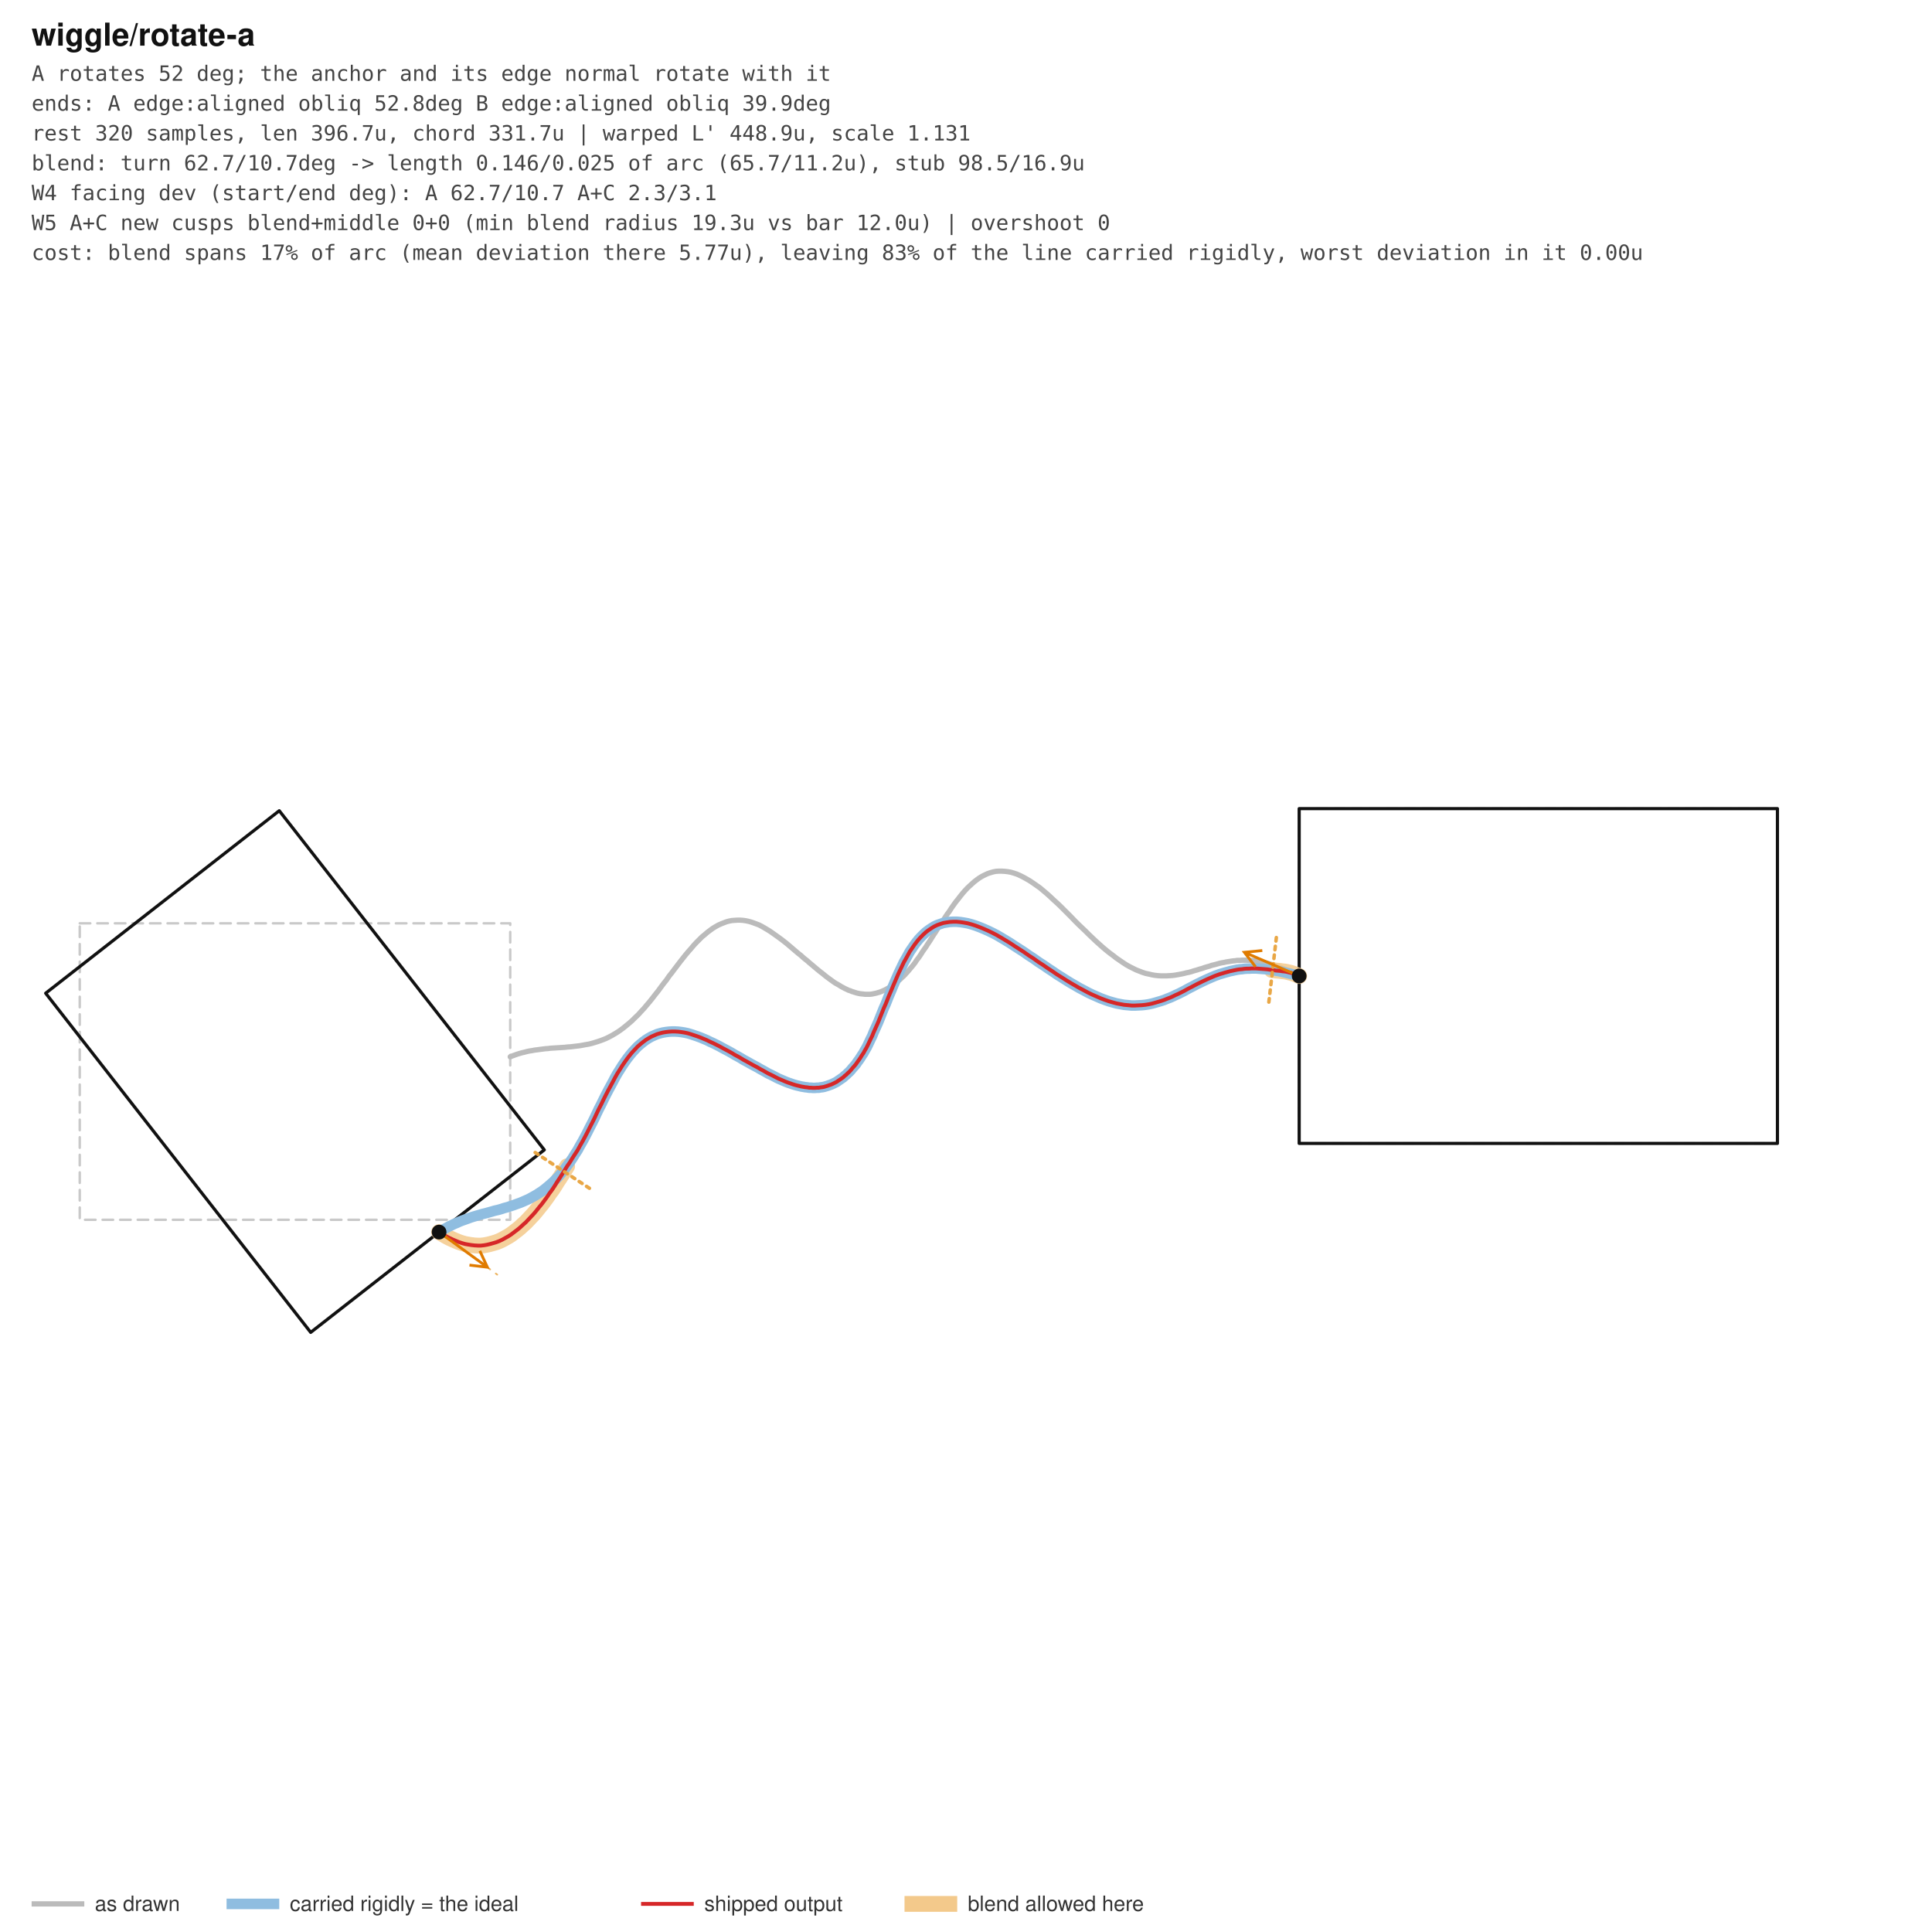
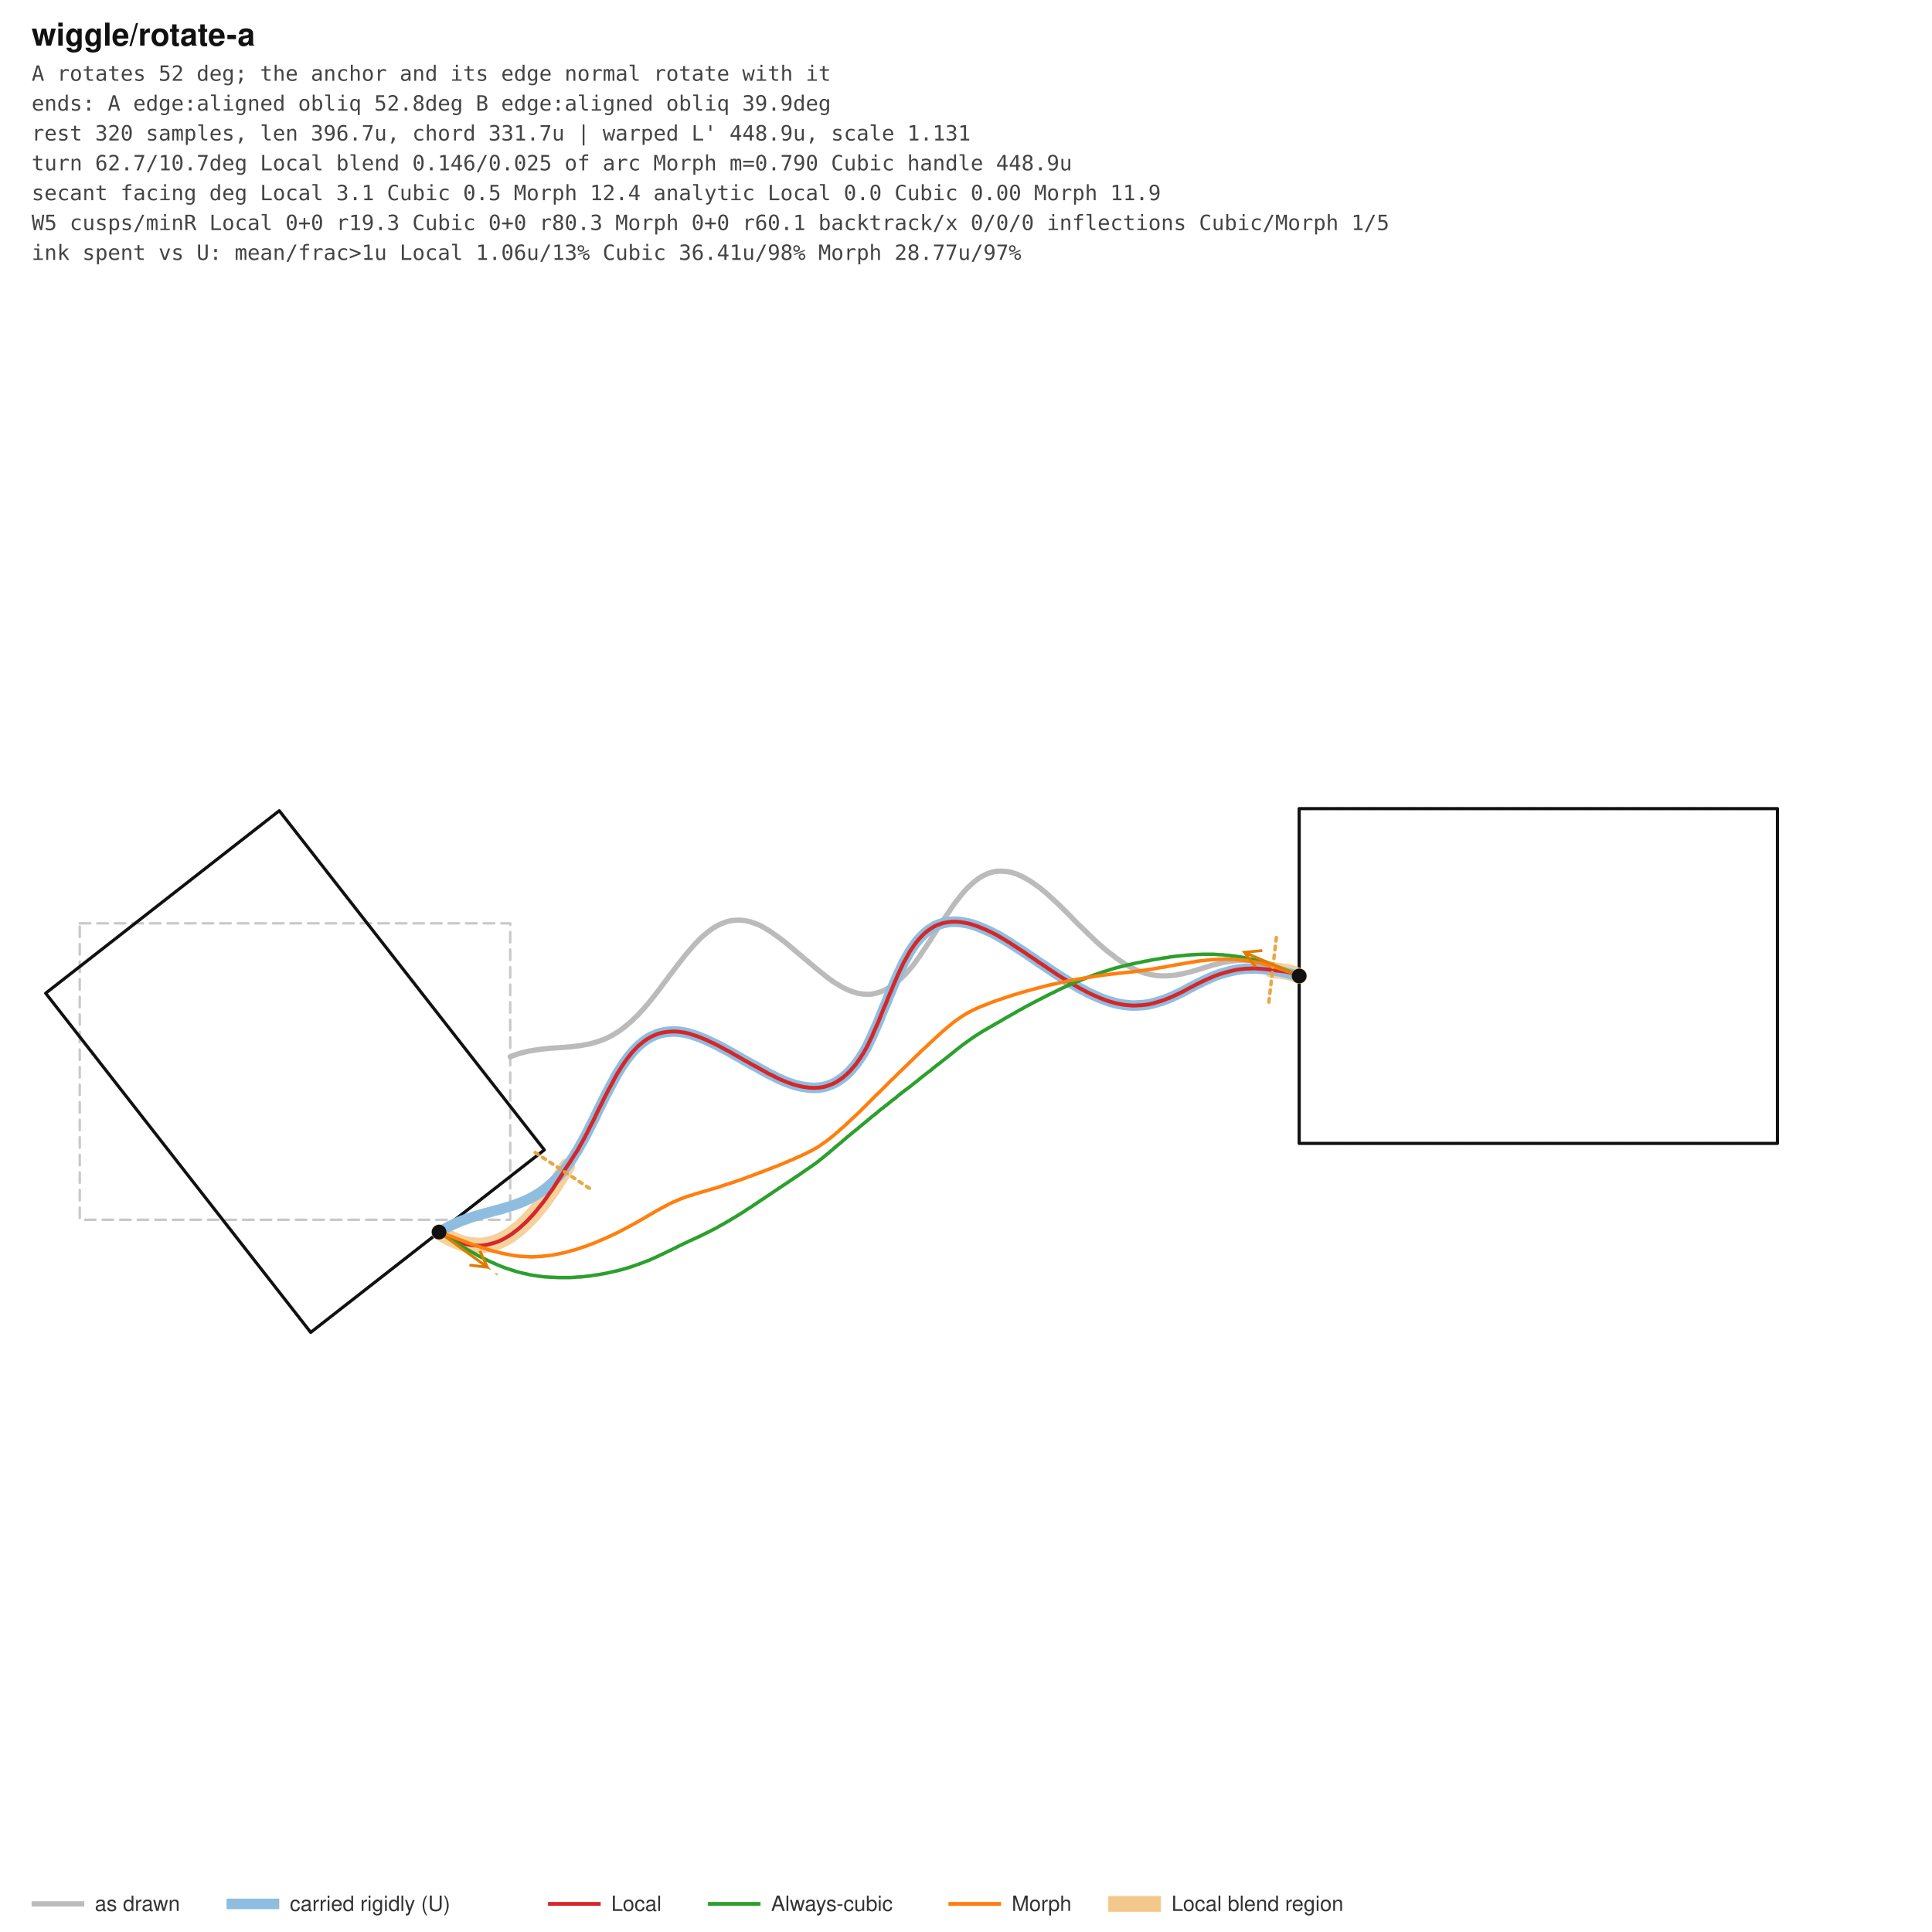
<svg xmlns="http://www.w3.org/2000/svg" width="1100" height="1100" viewBox="0 0 1100 1100">
  <rect x="0" y="0" width="1100" height="1100" fill="#ffffff" />
  <text x="18" y="26" font-family="-apple-system,Helvetica,Arial" font-size="18" font-weight="600" fill="#111">wiggle/rotate-a</text>
  <text x="18" y="46" font-family="ui-monospace,Menlo,monospace" font-size="12" fill="#444">A rotates 52 deg; the anchor and its edge normal rotate with it</text>
  <text x="18" y="63" font-family="ui-monospace,Menlo,monospace" font-size="12" fill="#444">ends: A edge:aligned obliq 52.8deg   B edge:aligned obliq 39.9deg</text>
  <text x="18" y="80" font-family="ui-monospace,Menlo,monospace" font-size="12" fill="#444">rest 320 samples, len 396.7u, chord 331.7u   |   warped L' 448.9u, scale 1.131</text>
-   <text x="18" y="97" font-family="ui-monospace,Menlo,monospace" font-size="12" fill="#444">blend: turn 62.7/10.7deg -&gt; length 0.146/0.025 of arc (65.7/11.2u), stub 98.5/16.9u</text>
-   <text x="18" y="114" font-family="ui-monospace,Menlo,monospace" font-size="12" fill="#444">W4 facing dev (start/end deg): A 62.7/10.7   A+C 2.3/3.1</text>
-   <text x="18" y="131" font-family="ui-monospace,Menlo,monospace" font-size="12" fill="#444">W5 A+C new cusps blend+middle 0+0 (min blend radius 19.3u vs bar 12.0u)   |   overshoot 0</text>
-   <text x="18" y="148" font-family="ui-monospace,Menlo,monospace" font-size="12" fill="#444">cost: blend spans 17% of arc (mean deviation there 5.77u), leaving 83% of the line carried rigidly, worst deviation in it 0.00u</text>
+   <text x="18" y="97" font-family="ui-monospace,Menlo,monospace" font-size="12" fill="#444">turn 62.7/10.7deg   Local blend 0.146/0.025 of arc   Morph m=0.790   Cubic handle 448.9u</text>
+   <text x="18" y="114" font-family="ui-monospace,Menlo,monospace" font-size="12" fill="#444">secant facing deg  Local 3.1  Cubic 0.5  Morph 12.4   analytic  Local 0.0  Cubic 0.00  Morph 11.9</text>
+   <text x="18" y="131" font-family="ui-monospace,Menlo,monospace" font-size="12" fill="#444">W5 cusps/minR  Local 0+0 r19.3  Cubic 0+0 r80.3  Morph 0+0 r60.1   backtrack/x 0/0/0   inflections Cubic/Morph 1/5</text>
+   <text x="18" y="148" font-family="ui-monospace,Menlo,monospace" font-size="12" fill="#444">ink spent vs U: mean/frac&gt;1u  Local 1.06u/13%  Cubic 36.41u/98%  Morph 28.77u/97%</text>
  <polyline fill="none" stroke="#c9c9c9" stroke-width="1.40" stroke-linejoin="round" stroke-linecap="round" stroke-dasharray="6,4" points="45.4,525.7 290.5,525.7 290.5,694.5 45.4,694.5 45.4,525.7" />
  <polyline fill="none" stroke="#c9c9c9" stroke-width="1.40" stroke-linejoin="round" stroke-linecap="round" stroke-dasharray="6,4" points="739.7,460.4 1012.0,460.4 1012.0,651.0 739.7,651.0 739.7,460.4" />
  <polyline fill="none" stroke="#111111" stroke-width="1.80" stroke-linejoin="round" stroke-linecap="round" points="159.0,461.6 309.9,654.7 176.9,758.6 26.0,565.5 159.0,461.6" />
  <polyline fill="none" stroke="#111111" stroke-width="1.80" stroke-linejoin="round" stroke-linecap="round" points="739.7,460.4 1012.0,460.4 1012.0,651.0 739.7,651.0 739.7,460.4" />
  <polyline fill="none" stroke="#bbbbbb" stroke-width="3.00" stroke-linejoin="round" stroke-linecap="round" points="290.5,601.7 291.7,601.2 293.1,600.7 294.5,600.2 295.8,599.8 297.2,599.4 298.5,599.1 300.0,598.7 301.4,598.4 302.8,598.2 304.3,597.9 305.9,597.7 307.4,597.5 308.9,597.3 310.5,597.1 312.0,597.0 313.5,596.8 315.2,596.7 316.8,596.6 318.4,596.5 320.0,596.4 321.6,596.3 323.3,596.1 324.9,596.0 326.6,595.8 328.3,595.6 330.0,595.4 331.7,595.1 333.3,594.8 335.1,594.5 336.8,594.1 338.5,593.6 340.1,593.1 341.9,592.5 343.5,591.9 345.2,591.2 346.8,590.4 348.5,589.5 350.2,588.5 351.8,587.5 353.4,586.4 355.0,585.2 356.6,583.9 358.3,582.5 360.0,581.0 361.7,579.3 363.4,577.7 365.0,575.9 366.7,574.1 368.2,572.3 369.9,570.3 371.5,568.3 373.2,566.1 374.8,564.1 376.4,561.9 377.9,559.9 379.5,557.9 381.0,555.7 382.6,553.7 384.1,551.7 385.7,549.6 387.3,547.5 388.8,545.6 390.3,543.7 391.9,541.8 393.5,540.0 395.0,538.2 396.5,536.6 398.1,535.0 399.7,533.4 401.3,532.1 402.8,530.8 404.4,529.6 405.9,528.5 407.4,527.6 409.0,526.7 410.6,526.0 412.1,525.4 413.7,524.8 415.2,524.4 416.8,524.1 418.3,524.0 419.8,523.9 421.4,523.9 422.9,524.0 424.4,524.2 425.9,524.5 427.4,524.9 428.9,525.4 430.5,526.0 432.1,526.6 433.5,527.3 434.9,528.1 436.4,529.0 437.9,529.9 439.4,530.9 440.8,531.9 442.2,532.9 443.6,533.9 445.1,535.0 446.5,536.1 447.9,537.2 449.2,538.3 450.5,539.4 451.9,540.6 453.3,541.8 454.6,542.9 455.9,543.9 457.1,545.0 458.4,546.1 459.7,547.1 460.9,548.2 462.0,549.1 463.3,550.2 464.6,551.3 465.8,552.3 466.9,553.2 468.1,554.1 469.2,555.0 470.3,555.9 471.5,556.8 472.6,557.6 473.7,558.4 474.8,559.2 475.9,559.9 477.0,560.5 478.0,561.1 479.1,561.8 480.1,562.3 481.0,562.8 482.1,563.3 483.1,563.8 484.1,564.1 485.0,564.5 486.0,564.8 486.9,565.1 487.9,565.4 488.8,565.6 489.8,565.8 490.8,565.9 491.7,566.0 492.6,566.1 493.5,566.1 494.4,566.1 495.3,566.1 496.3,566.0 497.3,565.8 498.2,565.6 499.1,565.4 500.1,565.1 501.1,564.8 502.1,564.4 503.0,564.0 503.9,563.6 504.8,563.1 505.7,562.6 506.6,562.1 507.5,561.5 508.5,560.8 509.4,560.2 510.3,559.5 511.3,558.6 512.4,557.7 513.3,556.8 514.3,555.9 515.2,555.0 516.1,554.0 517.0,553.0 518.0,551.8 519.0,550.6 520.0,549.4 521.0,548.1 521.9,546.7 523.0,545.3 524.1,543.7 525.1,542.1 526.2,540.5 527.2,539.1 528.2,537.5 529.3,535.9 530.3,534.3 531.3,532.7 532.5,530.9 533.5,529.3 534.7,527.4 535.9,525.7 537.0,524.1 538.1,522.3 539.3,520.5 540.5,518.9 541.7,517.0 542.9,515.3 544.2,513.5 545.5,511.9 546.8,510.2 548.1,508.6 549.4,507.1 550.8,505.6 552.3,504.2 553.6,503.0 555.0,501.8 556.3,500.8 557.7,499.8 559.2,498.9 560.8,498.1 562.3,497.4 563.8,496.9 565.5,496.4 567.1,496.1 568.7,496.0 570.3,496.0 572.1,496.1 573.8,496.3 575.5,496.6 577.2,497.1 579.0,497.7 580.8,498.5 582.6,499.4 584.4,500.4 586.3,501.5 588.1,502.7 590.1,504.1 592.1,505.5 594.0,507.1 595.9,508.7 597.8,510.4 599.7,512.2 601.8,514.1 603.7,515.9 605.8,518.0 607.9,520.1 609.9,522.1 612.0,524.3 614.1,526.4 616.1,528.3 618.1,530.2 620.1,532.2 622.1,534.1 624.0,535.9 626.0,537.7 627.9,539.4 629.8,541.0 631.8,542.6 633.7,544.0 635.6,545.5 637.5,546.8 639.4,548.1 641.4,549.4 643.2,550.4 645.0,551.3 646.8,552.2 648.6,552.9 650.4,553.6 652.2,554.2 654.1,554.6 655.8,555.0 657.5,555.3 659.3,555.5 660.9,555.6 662.6,555.6 664.3,555.6 666.0,555.5 667.5,555.4 669.1,555.2 670.8,554.9 672.4,554.6 673.9,554.3 675.4,553.9 676.9,553.6 678.4,553.2 679.9,552.7 681.4,552.3 682.9,551.8 684.4,551.4 685.8,550.9 687.1,550.5 688.6,550.1 690.0,549.6 691.3,549.3 692.8,548.9 694.2,548.5 695.5,548.2 696.8,548.0 698.1,547.7 699.4,547.5 700.7,547.3 702.0,547.1 703.2,547.0 704.5,546.8 705.9,546.8 707.1,546.7 708.4,546.7 709.6,546.7 710.8,546.8 712.1,546.8 713.3,546.9 714.5,547.1 715.6,547.2 716.8,547.4 718.0,547.6 719.1,547.9 720.2,548.1 721.4,548.4 722.5,548.7 723.6,549.0 724.6,549.4 725.7,549.7 726.7,550.1 727.8,550.5 728.9,550.9 730.1,551.3 731.2,551.8 732.3,552.2 733.4,552.7 734.5,553.2 735.5,553.7 736.5,554.1 737.6,554.6 738.7,555.1 739.7,555.7" />
  <polyline fill="none" stroke="#e8a33d" stroke-width="1.00" stroke-linejoin="round" stroke-linecap="round" stroke-dasharray="1,4" opacity="0.80" points="250.0,701.5 286.1,727.9" />
  <polyline fill="none" stroke="#e8a33d" stroke-width="1.00" stroke-linejoin="round" stroke-linecap="round" stroke-dasharray="1,4" opacity="0.80" points="739.7,555.7 732.7,552.6" />
  <polyline fill="none" stroke="#f3c98b" stroke-width="9.00" stroke-linejoin="round" stroke-linecap="round" opacity="0.85" points="250.0,701.5 251.9,702.6 253.9,703.8 255.8,704.8 257.7,705.7 259.6,706.5 261.3,707.2 263.1,707.8 264.9,708.3 266.6,708.6 268.5,708.9 270.3,709.1 272.1,709.2 273.8,709.2 275.6,709.0 277.3,708.7 279.0,708.3 280.8,707.8 282.5,707.3 284.3,706.6 286.0,705.8 287.6,704.9 289.4,703.9 291.1,702.8 292.8,701.5 294.4,700.3 296.1,698.9 297.7,697.4 299.3,696.0 300.9,694.3 302.5,692.6 304.0,691.0 305.5,689.2 307.0,687.3 308.5,685.5 310.0,683.5 311.4,681.6 312.8,679.5 314.3,677.5 315.7,675.4 317.1,673.1 318.5,671.0 319.9,668.8 321.4,666.4 322.9,664.0" />
  <polyline fill="none" stroke="#f3c98b" stroke-width="9.00" stroke-linejoin="round" stroke-linecap="round" opacity="0.85" points="739.7,555.7 738.1,555.0 736.5,554.4 735.0,553.9 733.7,553.6 732.5,553.3 731.3,553.1 730.1,553.0 728.9,552.8 727.8,552.7 726.5,552.6 725.3,552.4 724.1,552.3" />
  <polyline fill="none" stroke="#8fbde0" stroke-width="6.00" stroke-linejoin="round" stroke-linecap="round" points="250.0,701.5 251.3,700.7 252.7,699.9 254.2,699.1 255.6,698.3 257.1,697.6 258.5,696.9 260.0,696.3 261.5,695.6 263.0,695.0 264.7,694.4 266.4,693.8 268.0,693.2 269.6,692.7 271.3,692.2 273.0,691.7 274.7,691.2 276.4,690.8 278.2,690.3 280.0,689.8 281.7,689.3 283.5,688.9 285.3,688.4 287.1,687.8 289.0,687.3 290.8,686.7 292.6,686.1 294.5,685.4 296.2,684.8 298.1,684.0 299.9,683.2 301.6,682.4 303.4,681.4 305.2,680.4 306.9,679.3 308.6,678.2 310.2,677.0 311.9,675.6 313.5,674.2 315.1,672.8 316.7,671.2 318.3,669.5 319.8,667.8 321.4,665.8 322.9,663.7 324.5,661.6 326.0,659.4 327.4,657.1 328.9,654.8 330.2,652.4 331.7,649.8 333.1,647.2 334.5,644.5 335.8,641.9 337.2,639.2 338.5,636.6 339.7,634.0 341.0,631.3 342.3,628.8 343.6,626.1 344.9,623.5 346.3,620.8 347.6,618.4 348.9,616.0 350.2,613.5 351.5,611.2 352.9,609.0 354.2,606.9 355.7,604.7 357.2,602.6 358.6,600.8 360.0,599.1 361.6,597.4 363.0,595.9 364.5,594.6 366.1,593.3 367.7,592.1 369.3,591.1 370.9,590.2 372.5,589.5 374.1,588.8 375.8,588.3 377.4,587.9 379.2,587.6 380.9,587.4 382.5,587.3 384.3,587.3 386.1,587.4 387.8,587.6 389.7,587.9 391.6,588.3 393.3,588.8 395.1,589.4 396.9,590.0 398.8,590.7 400.7,591.5 402.4,592.2 404.2,593.1 406.0,593.9 407.8,594.8 409.6,595.7 411.4,596.7 413.1,597.6 414.8,598.5 416.6,599.5 418.4,600.6 420.1,601.5 421.7,602.4 423.3,603.4 425.0,604.3 426.6,605.2 428.2,606.1 429.7,606.9 431.4,607.8 432.9,608.7 434.6,609.6 436.0,610.4 437.4,611.2 438.9,611.9 440.3,612.6 441.8,613.4 443.2,614.1 444.6,614.7 446.0,615.3 447.4,615.9 448.7,616.4 449.9,616.8 451.3,617.3 452.6,617.7 453.7,618.0 455.0,618.3 456.2,618.6 457.4,618.8 458.5,619.0 459.6,619.1 460.7,619.3 461.8,619.3 462.9,619.4 464.0,619.4 465.1,619.3 466.2,619.3 467.2,619.1 468.2,619.0 469.2,618.8 470.2,618.5 471.2,618.2 472.3,617.8 473.2,617.5 474.3,617.0 475.3,616.5 476.3,616.0 477.3,615.3 478.2,614.7 479.2,614.0 480.1,613.4 480.9,612.6 481.8,611.9 482.7,611.0 483.7,610.1 484.5,609.2 485.4,608.1 486.4,607.0 487.4,605.8 488.2,604.6 489.1,603.4 489.9,602.2 490.7,600.9 491.6,599.6 492.4,598.1 493.3,596.6 494.1,595.0 494.9,593.3 495.7,591.6 496.6,589.8 497.4,587.8 498.3,585.8 499.2,583.8 500.0,582.0 500.8,580.0 501.6,578.0 502.4,576.0 503.2,574.0 504.2,571.8 505.0,569.8 505.9,567.5 506.8,565.4 507.7,563.3 508.6,561.1 509.6,558.8 510.5,556.7 511.5,554.4 512.5,552.3 513.6,550.0 514.6,547.9 515.8,545.8 516.9,543.8 518.0,541.8 519.3,539.9 520.6,538.0 521.8,536.4 523.1,534.8 524.4,533.4 525.7,532.1 527.2,530.7 528.8,529.5 530.3,528.5 531.9,527.5 533.6,526.7 535.3,526.1 537.1,525.5 538.9,525.2 540.8,524.9 542.7,524.8 544.7,524.8 546.8,525.0 548.8,525.3 551.0,525.7 553.2,526.3 555.4,527.0 557.8,527.9 560.0,528.8 562.5,529.9 565.0,531.1 567.5,532.4 569.9,533.8 572.4,535.3 574.9,536.8 577.6,538.6 580.1,540.2 582.9,542.0 585.6,543.9 588.4,545.7 591.2,547.7 594.0,549.5 596.6,551.3 599.2,553.0 601.8,554.8 604.4,556.4 606.9,558.0 609.5,559.6 612.1,561.1 614.5,562.5 617.0,563.8 619.4,565.1 621.9,566.3 624.2,567.3 626.7,568.4 629.1,569.3 631.4,570.1 633.5,570.7 635.7,571.3 637.8,571.7 640.0,572.1 642.2,572.3 644.3,572.5 646.2,572.5 648.2,572.4 650.2,572.3 652.1,572.1 654.0,571.8 655.9,571.4 657.7,570.9 659.4,570.4 661.1,569.9 662.9,569.3 664.6,568.6 666.2,568.0 667.8,567.3 669.4,566.5 671.0,565.8 672.6,565.0 674.2,564.2 675.8,563.3 677.3,562.5 678.7,561.8 680.2,561.0 681.7,560.2 683.2,559.5 684.6,558.8 686.1,558.1 687.6,557.4 689.0,556.8 690.4,556.2 691.8,555.6 693.2,555.1 694.6,554.6 696.0,554.2 697.3,553.8 698.8,553.4 700.2,553.0 701.6,552.7 703.0,552.4 704.4,552.1 705.8,551.9 707.1,551.8 708.5,551.6 709.9,551.5 711.2,551.5 712.5,551.4 713.9,551.4 715.2,551.4 716.4,551.5 717.8,551.6 719.1,551.7 720.4,551.8 721.6,551.9 722.9,552.1 724.1,552.3 725.4,552.5 726.7,552.7 728.1,552.9 729.4,553.2 730.7,553.5 732.0,553.8 733.3,554.1 734.6,554.4 735.8,554.7 737.1,555.0 738.4,555.3 739.7,555.7" />
  <polyline fill="none" stroke="#d62728" stroke-width="2.20" stroke-linejoin="round" stroke-linecap="round" points="250.0,701.5 251.9,702.6 253.9,703.8 255.8,704.8 257.7,705.7 259.6,706.5 261.3,707.2 263.1,707.8 264.9,708.3 266.6,708.6 268.5,708.9 270.3,709.1 272.1,709.2 273.8,709.2 275.6,709.0 277.3,708.7 279.0,708.3 280.8,707.8 282.5,707.3 284.3,706.6 286.0,705.8 287.6,704.9 289.4,703.9 291.1,702.8 292.8,701.5 294.4,700.3 296.1,698.9 297.7,697.4 299.3,696.0 300.9,694.3 302.5,692.6 304.0,691.0 305.5,689.2 307.0,687.3 308.5,685.5 310.0,683.5 311.4,681.6 312.8,679.5 314.3,677.5 315.7,675.4 317.1,673.1 318.5,671.0 319.9,668.8 321.4,666.4 322.9,664.0 324.5,661.7 325.9,659.4 327.4,657.1 328.9,654.8 330.2,652.4 331.7,649.8 333.1,647.2 334.5,644.5 335.8,641.9 337.2,639.2 338.5,636.6 339.7,634.0 341.0,631.3 342.3,628.8 343.6,626.1 344.9,623.5 346.3,620.8 347.6,618.4 348.9,616.0 350.2,613.5 351.5,611.2 352.9,609.0 354.2,606.9 355.7,604.7 357.2,602.6 358.6,600.8 360.0,599.1 361.6,597.4 363.0,595.9 364.5,594.6 366.1,593.3 367.7,592.1 369.3,591.1 370.9,590.2 372.5,589.5 374.1,588.8 375.8,588.3 377.4,587.9 379.2,587.6 380.9,587.4 382.5,587.3 384.3,587.3 386.1,587.4 387.8,587.6 389.7,587.9 391.6,588.3 393.3,588.8 395.1,589.4 396.9,590.0 398.8,590.7 400.7,591.5 402.4,592.2 404.2,593.1 406.0,593.9 407.8,594.8 409.6,595.7 411.4,596.7 413.1,597.6 414.8,598.5 416.6,599.5 418.4,600.6 420.1,601.5 421.7,602.4 423.3,603.4 425.0,604.3 426.6,605.2 428.2,606.1 429.7,606.9 431.4,607.8 432.9,608.7 434.6,609.6 436.0,610.4 437.4,611.2 438.9,611.9 440.3,612.6 441.8,613.4 443.2,614.1 444.6,614.7 446.0,615.3 447.4,615.9 448.7,616.4 449.9,616.8 451.3,617.3 452.6,617.7 453.7,618.0 455.0,618.3 456.2,618.6 457.4,618.8 458.5,619.0 459.6,619.1 460.7,619.3 461.8,619.3 462.9,619.4 464.0,619.4 465.1,619.3 466.2,619.3 467.2,619.1 468.2,619.0 469.2,618.8 470.2,618.5 471.2,618.2 472.3,617.8 473.2,617.5 474.3,617.0 475.3,616.5 476.3,616.0 477.3,615.3 478.2,614.7 479.2,614.0 480.1,613.4 480.9,612.6 481.8,611.9 482.7,611.0 483.7,610.1 484.5,609.2 485.4,608.1 486.4,607.0 487.4,605.8 488.2,604.6 489.1,603.4 489.9,602.2 490.7,600.9 491.6,599.6 492.4,598.1 493.3,596.6 494.1,595.0 494.9,593.3 495.7,591.6 496.6,589.8 497.4,587.8 498.3,585.8 499.2,583.8 500.0,582.0 500.8,580.0 501.6,578.0 502.4,576.0 503.2,574.0 504.2,571.8 505.0,569.8 505.9,567.5 506.8,565.4 507.7,563.3 508.6,561.1 509.6,558.8 510.5,556.7 511.5,554.4 512.5,552.3 513.6,550.0 514.6,547.9 515.8,545.8 516.9,543.8 518.0,541.8 519.3,539.9 520.6,538.0 521.8,536.4 523.1,534.8 524.4,533.4 525.7,532.1 527.2,530.7 528.8,529.5 530.3,528.5 531.9,527.5 533.6,526.7 535.3,526.1 537.1,525.5 538.9,525.2 540.8,524.9 542.7,524.8 544.7,524.8 546.8,525.0 548.8,525.3 551.0,525.7 553.2,526.3 555.4,527.0 557.8,527.9 560.0,528.8 562.5,529.9 565.0,531.1 567.5,532.4 569.9,533.8 572.4,535.3 574.9,536.8 577.6,538.6 580.1,540.2 582.9,542.0 585.6,543.9 588.4,545.7 591.2,547.7 594.0,549.5 596.6,551.3 599.2,553.0 601.8,554.8 604.4,556.4 606.9,558.0 609.5,559.6 612.1,561.1 614.5,562.5 617.0,563.8 619.4,565.1 621.9,566.3 624.2,567.3 626.7,568.4 629.1,569.3 631.4,570.1 633.5,570.7 635.7,571.3 637.8,571.7 640.0,572.1 642.2,572.3 644.3,572.5 646.2,572.5 648.2,572.4 650.2,572.3 652.1,572.1 654.0,571.8 655.9,571.4 657.7,570.9 659.4,570.4 661.1,569.9 662.9,569.3 664.6,568.6 666.2,568.0 667.8,567.3 669.4,566.5 671.0,565.8 672.6,565.0 674.2,564.2 675.8,563.3 677.3,562.5 678.7,561.8 680.2,561.0 681.7,560.2 683.2,559.5 684.6,558.8 686.1,558.1 687.6,557.4 689.0,556.8 690.4,556.2 691.8,555.6 693.2,555.1 694.6,554.6 696.0,554.2 697.3,553.8 698.8,553.4 700.2,553.0 701.6,552.7 703.0,552.4 704.4,552.1 705.8,551.9 707.1,551.8 708.5,551.6 709.9,551.5 711.2,551.5 712.5,551.4 713.9,551.4 715.2,551.4 716.4,551.5 717.8,551.6 719.1,551.7 720.4,551.8 721.6,551.9 722.9,552.1 724.1,552.3 725.3,552.4 726.5,552.6 727.8,552.7 728.9,552.8 730.1,553.0 731.3,553.1 732.5,553.3 733.7,553.6 735.0,553.9 736.5,554.4 738.1,555.0 739.7,555.7" />
+   <polyline fill="none" stroke="#2ca02c" stroke-width="2.00" stroke-linejoin="round" stroke-linecap="round" points="250.0,701.5 251.3,702.3 252.7,703.1 254.1,703.9 255.4,704.8 256.7,705.6 257.9,706.4 259.3,707.3 260.6,708.1 261.9,708.9 263.3,709.7 264.7,710.6 266.0,711.4 267.4,712.2 268.8,713.0 270.1,713.7 271.5,714.5 272.9,715.3 274.4,716.0 275.8,716.7 277.2,717.4 278.6,718.1 280.2,718.8 281.6,719.4 283.1,720.1 284.6,720.7 286.1,721.3 287.7,721.9 289.1,722.4 290.7,722.9 292.3,723.4 293.7,723.9 295.3,724.3 296.9,724.7 298.5,725.1 300.1,725.4 301.7,725.8 303.3,726.1 305.0,726.3 306.7,726.6 308.5,726.8 310.2,727.0 312.0,727.1 314.0,727.2 316.0,727.3 318.1,727.4 320.1,727.4 322.2,727.4 324.4,727.4 326.5,727.3 328.8,727.1 331.1,727.0 333.4,726.7 335.7,726.5 338.0,726.1 340.3,725.8 342.5,725.4 344.8,725.0 347.0,724.5 349.2,724.0 351.5,723.5 353.8,722.9 355.9,722.3 358.0,721.7 360.1,721.0 362.1,720.3 364.1,719.6 366.0,718.9 368.0,718.1 369.9,717.4 371.6,716.6 373.2,715.9 374.9,715.1 376.4,714.4 377.9,713.7 379.3,713.0 380.7,712.3 382.1,711.7 383.4,711.0 384.7,710.4 386.0,709.7 387.2,709.1 388.5,708.5 389.7,707.9 391.1,707.3 392.2,706.7 393.6,706.1 394.9,705.5 396.2,704.9 397.7,704.2 399.2,703.5 400.6,702.8 402.0,702.1 403.5,701.4 405.0,700.6 406.6,699.8 408.1,699.0 409.6,698.1 411.1,697.3 412.7,696.4 414.2,695.5 415.8,694.6 417.2,693.7 418.8,692.8 420.4,691.8 422.0,690.8 423.5,689.9 424.9,688.9 426.3,688.0 427.8,687.1 429.2,686.1 430.6,685.2 431.9,684.3 433.4,683.3 434.8,682.4 436.2,681.4 437.5,680.6 438.7,679.8 440.0,678.9 441.2,678.1 442.5,677.2 443.7,676.4 444.9,675.6 446.1,674.8 447.3,674.0 448.4,673.3 449.4,672.6 450.6,671.8 451.5,671.2 452.5,670.5 453.5,669.8 454.5,669.2 455.4,668.6 456.2,668.0 457.1,667.4 458.0,666.8 458.8,666.2 459.6,665.7 460.5,665.1 461.3,664.5 462.1,664.0 462.9,663.4 463.6,662.9 464.5,662.3 465.2,661.7 465.9,661.2 466.8,660.5 467.5,659.9 468.3,659.3 469.1,658.6 470.0,657.9 470.8,657.2 471.6,656.6 472.5,655.8 473.2,655.2 474.1,654.5 474.9,653.7 475.8,653.0 476.8,652.1 477.7,651.4 478.7,650.6 479.8,649.6 480.9,648.7 482.0,647.7 483.1,646.8 484.2,645.9 485.3,645.0 486.5,644.0 487.8,643.0 489.1,641.9 490.4,640.8 491.9,639.6 493.3,638.4 494.8,637.2 496.4,635.8 498.1,634.5 499.7,633.2 501.2,631.9 502.9,630.6 504.6,629.3 506.2,628.0 507.9,626.6 509.8,625.2 511.4,623.8 513.3,622.3 515.1,620.9 516.9,619.6 518.7,618.2 520.6,616.7 522.4,615.3 524.3,613.7 526.1,612.3 528.0,610.8 529.9,609.4 531.7,607.9 533.4,606.5 535.2,605.2 536.9,603.8 538.7,602.4 540.2,601.2 541.7,600.0 543.2,598.8 544.5,597.7 546.0,596.6 547.5,595.4 548.7,594.5 550.2,593.4 551.6,592.4 553.0,591.4 554.3,590.5 555.7,589.6 557.3,588.6 558.7,587.7 560.3,586.7 561.9,585.8 563.6,584.8 565.4,583.8 567.2,582.7 569.1,581.7 571.1,580.5 573.1,579.3 575.3,578.1 577.6,576.8 579.8,575.5 582.2,574.2 584.5,572.9 587.0,571.6 589.6,570.2 592.0,569.0 594.7,567.6 597.4,566.2 600.2,564.9 602.9,563.5 605.7,562.2 608.3,561.0 610.9,559.9 613.5,558.8 616.1,557.8 618.5,556.8 621.1,555.8 623.5,554.9 625.9,554.1 628.2,553.3 630.5,552.6 632.7,551.9 634.9,551.2 637.2,550.6 639.4,550.1 641.3,549.6 643.2,549.2 645.1,548.7 647.0,548.3 648.8,548.0 650.6,547.6 652.4,547.2 654.0,547.0 655.6,546.6 657.3,546.3 658.8,546.1 660.5,545.8 662.1,545.5 663.6,545.3 665.1,545.1 666.6,544.8 668.3,544.6 669.8,544.4 671.3,544.3 672.8,544.1 674.3,544.0 675.8,543.8 677.3,543.7 678.9,543.6 680.4,543.5 681.9,543.4 683.4,543.4 684.8,543.3 686.3,543.3 687.8,543.3 689.1,543.3 690.6,543.3 692.1,543.4 693.4,543.5 694.7,543.6 696.1,543.6 697.4,543.8 698.7,543.9 700.0,544.0 701.2,544.2 702.5,544.3 703.9,544.5 705.1,544.7 706.4,544.9 707.6,545.1 708.9,545.4 710.1,545.6 711.3,545.9 712.6,546.1 713.7,546.4 714.9,546.7 716.1,547.0 717.3,547.3 718.4,547.6 719.7,548.0 720.7,548.3 721.9,548.7 723.0,549.1 724.2,549.4 725.3,549.8 726.4,550.2 727.6,550.6 728.9,551.1 730.1,551.6 731.3,552.0 732.5,552.5 733.8,553.0 734.9,553.5 736.1,554.0 737.3,554.5 738.5,555.1 739.7,555.7" />
+   <polyline fill="none" stroke="#ff7f0e" stroke-width="2.00" stroke-linejoin="round" stroke-linecap="round" points="250.0,701.5 251.3,701.9 252.7,702.4 254.1,702.9 255.4,703.4 256.8,703.9 258.1,704.4 259.4,704.9 260.8,705.5 262.1,705.9 263.6,706.5 265.0,707.1 266.5,707.6 267.8,708.1 269.3,708.6 270.7,709.1 272.2,709.6 273.7,710.1 275.2,710.6 276.7,711.1 278.2,711.5 279.6,712.0 281.2,712.4 282.8,712.8 284.4,713.2 285.9,713.6 287.5,713.9 289.1,714.2 290.6,714.5 292.3,714.8 293.9,715.0 295.4,715.2 297.0,715.3 298.7,715.4 300.3,715.5 301.9,715.6 303.5,715.6 305.2,715.5 306.8,715.4 308.5,715.3 310.2,715.1 312.0,714.9 313.7,714.7 315.6,714.4 317.5,714.0 319.4,713.6 321.4,713.2 323.3,712.7 325.3,712.1 327.3,711.6 329.4,710.9 331.5,710.2 333.7,709.5 335.7,708.7 337.9,707.9 339.9,707.1 341.9,706.2 344.0,705.3 346.0,704.4 348.0,703.5 350.1,702.5 352.2,701.5 354.1,700.5 356.0,699.5 358.0,698.4 359.9,697.4 361.7,696.4 363.5,695.4 365.4,694.3 367.2,693.3 368.8,692.3 370.4,691.4 372.1,690.4 373.6,689.5 375.1,688.7 376.5,687.9 378.0,687.1 379.4,686.4 380.8,685.6 382.1,685.0 383.5,684.3 384.8,683.8 386.2,683.2 387.5,682.6 388.9,682.1 390.2,681.6 391.7,681.1 393.0,680.7 394.5,680.3 396.0,679.7 397.6,679.3 399.0,678.9 400.5,678.4 402.1,678.0 403.7,677.5 405.3,677.0 406.9,676.6 408.5,676.1 410.0,675.6 411.7,675.0 413.2,674.5 414.9,674.0 416.4,673.5 417.9,673.0 419.6,672.4 421.2,671.9 422.8,671.3 424.2,670.8 425.7,670.2 427.2,669.7 428.7,669.1 430.1,668.6 431.4,668.1 432.9,667.5 434.4,667.0 435.9,666.4 437.2,665.9 438.5,665.4 439.7,664.9 441.0,664.4 442.4,663.9 443.6,663.4 444.9,662.9 446.1,662.4 447.4,661.8 448.5,661.4 449.5,660.9 450.8,660.4 451.8,660.0 452.7,659.5 453.8,659.0 454.9,658.6 455.8,658.2 456.7,657.7 457.6,657.3 458.6,656.9 459.4,656.4 460.3,656.0 461.3,655.5 462.1,655.1 463.0,654.6 463.8,654.1 464.6,653.7 465.5,653.2 466.3,652.7 467.0,652.2 467.9,651.5 468.7,651.0 469.5,650.4 470.4,649.8 471.3,649.1 472.2,648.4 473.0,647.8 473.9,647.0 474.7,646.4 475.5,645.7 476.4,644.9 477.3,644.2 478.2,643.3 479.1,642.5 480.1,641.7 481.2,640.7 482.3,639.7 483.3,638.7 484.4,637.7 485.4,636.7 486.5,635.8 487.6,634.7 488.8,633.6 490.0,632.4 491.2,631.2 492.5,629.9 493.8,628.6 495.2,627.2 496.6,625.8 498.1,624.3 499.6,622.8 501.0,621.5 502.5,620.0 504.0,618.5 505.4,617.1 506.9,615.6 508.6,614.0 510.1,612.5 511.8,610.8 513.4,609.3 514.9,607.8 516.6,606.2 518.3,604.5 519.9,603.0 521.6,601.3 523.3,599.7 525.0,598.0 526.7,596.5 528.4,594.9 530.0,593.4 531.6,591.9 533.2,590.4 534.9,588.9 536.3,587.6 537.8,586.3 539.2,585.1 540.6,584.0 542.0,582.8 543.5,581.6 544.9,580.6 546.4,579.6 547.8,578.6 549.3,577.7 550.7,576.8 552.1,576.1 553.8,575.2 555.3,574.5 557.0,573.7 558.7,573.0 560.5,572.3 562.4,571.6 564.3,570.8 566.2,570.1 568.3,569.4 570.3,568.7 572.6,567.9 574.9,567.2 577.2,566.4 579.6,565.7 582.0,565.0 584.4,564.3 587.0,563.6 589.5,562.9 592.2,562.2 594.9,561.5 597.7,560.8 600.5,560.2 603.2,559.6 605.9,559.0 608.4,558.5 611.0,558.0 613.6,557.5 616.1,557.1 618.6,556.6 621.1,556.3 623.5,555.9 625.9,555.5 628.1,555.2 630.5,554.9 632.7,554.6 634.9,554.4 637.2,554.1 639.2,553.9 641.2,553.7 643.1,553.5 645.0,553.3 646.9,553.0 648.8,552.8 650.7,552.5 652.3,552.3 654.0,552.0 655.8,551.8 657.4,551.5 659.1,551.2 660.8,550.9 662.4,550.7 663.9,550.4 665.4,550.1 667.1,549.8 668.7,549.5 670.2,549.2 671.8,549.0 673.3,548.7 674.8,548.4 676.3,548.2 677.9,547.9 679.5,547.7 681.0,547.4 682.4,547.2 683.8,547.0 685.3,546.9 686.8,546.7 688.2,546.6 689.7,546.4 691.1,546.3 692.5,546.3 693.8,546.2 695.2,546.2 696.5,546.1 697.8,546.1 699.1,546.1 700.4,546.2 701.7,546.2 703.1,546.3 704.3,546.4 705.6,546.5 706.9,546.6 708.2,546.7 709.5,546.9 710.7,547.1 712.0,547.3 713.2,547.5 714.4,547.7 715.7,547.9 716.8,548.2 718.0,548.4 719.3,548.8 720.4,549.0 721.6,549.3 722.7,549.7 723.9,550.0 725.0,550.3 726.2,550.7 727.4,551.1 728.7,551.5 730.0,551.9 731.2,552.3 732.4,552.8 733.7,553.2 734.9,553.7 736.0,554.1 737.3,554.6 738.5,555.1 739.7,555.7" />
  <polyline fill="none" stroke="#e8a33d" stroke-width="2.00" stroke-linejoin="round" stroke-linecap="round" stroke-dasharray="2,3" opacity="0.95" points="304.7,656.2 336.6,677.2" />
  <polyline fill="none" stroke="#e8a33d" stroke-width="2.00" stroke-linejoin="round" stroke-linecap="round" stroke-dasharray="2,3" opacity="0.95" points="726.7,533.8 722.3,571.7" />
  <path d="M 250.0 701.5 L 277.5 721.5 M 267.3 720.3 L 277.5 721.5 L 273.2 712.2" fill="none" stroke="#e07b00" stroke-width="1.6" />
  <path d="M 739.7 555.7 L 708.5 542.2 M 718.7 541.2 L 708.5 542.2 L 714.8 550.4" fill="none" stroke="#e07b00" stroke-width="1.6" />
  <circle cx="250.0" cy="701.5" r="4.20" fill="#111111" />
  <circle cx="739.7" cy="555.7" r="4.20" fill="#111111" />
  <line x1="18" y1="1084" x2="48" y2="1084" stroke="#bbbbbb" stroke-width="3.00" />
  <text x="54" y="1088" font-family="-apple-system,Helvetica,Arial" font-size="12" fill="#333">as drawn</text>
  <line x1="129" y1="1084" x2="159" y2="1084" stroke="#8fbde0" stroke-width="6.00" />
-   <text x="165" y="1088" font-family="-apple-system,Helvetica,Arial" font-size="12" fill="#333">carried rigidly = the ideal</text>
-   <line x1="365" y1="1084" x2="395" y2="1084" stroke="#d62728" stroke-width="2.20" />
-   <text x="401" y="1088" font-family="-apple-system,Helvetica,Arial" font-size="12" fill="#333">shipped output</text>
-   <line x1="515" y1="1084" x2="545" y2="1084" stroke="#f3c98b" stroke-width="9.00" />
-   <text x="551" y="1088" font-family="-apple-system,Helvetica,Arial" font-size="12" fill="#333">blend allowed here</text>
+   <text x="165" y="1088" font-family="-apple-system,Helvetica,Arial" font-size="12" fill="#333">carried rigidly (U)</text>
+   <line x1="312" y1="1084" x2="342" y2="1084" stroke="#d62728" stroke-width="2.20" />
+   <text x="348" y="1088" font-family="-apple-system,Helvetica,Arial" font-size="12" fill="#333">Local</text>
+   <line x1="403" y1="1084" x2="433" y2="1084" stroke="#2ca02c" stroke-width="2.20" />
+   <text x="439" y="1088" font-family="-apple-system,Helvetica,Arial" font-size="12" fill="#333">Always-cubic</text>
+   <line x1="540" y1="1084" x2="570" y2="1084" stroke="#ff7f0e" stroke-width="2.20" />
+   <text x="576" y="1088" font-family="-apple-system,Helvetica,Arial" font-size="12" fill="#333">Morph</text>
+   <line x1="631" y1="1084" x2="661" y2="1084" stroke="#f3c98b" stroke-width="9.00" />
+   <text x="667" y="1088" font-family="-apple-system,Helvetica,Arial" font-size="12" fill="#333">Local blend region</text>
</svg>
